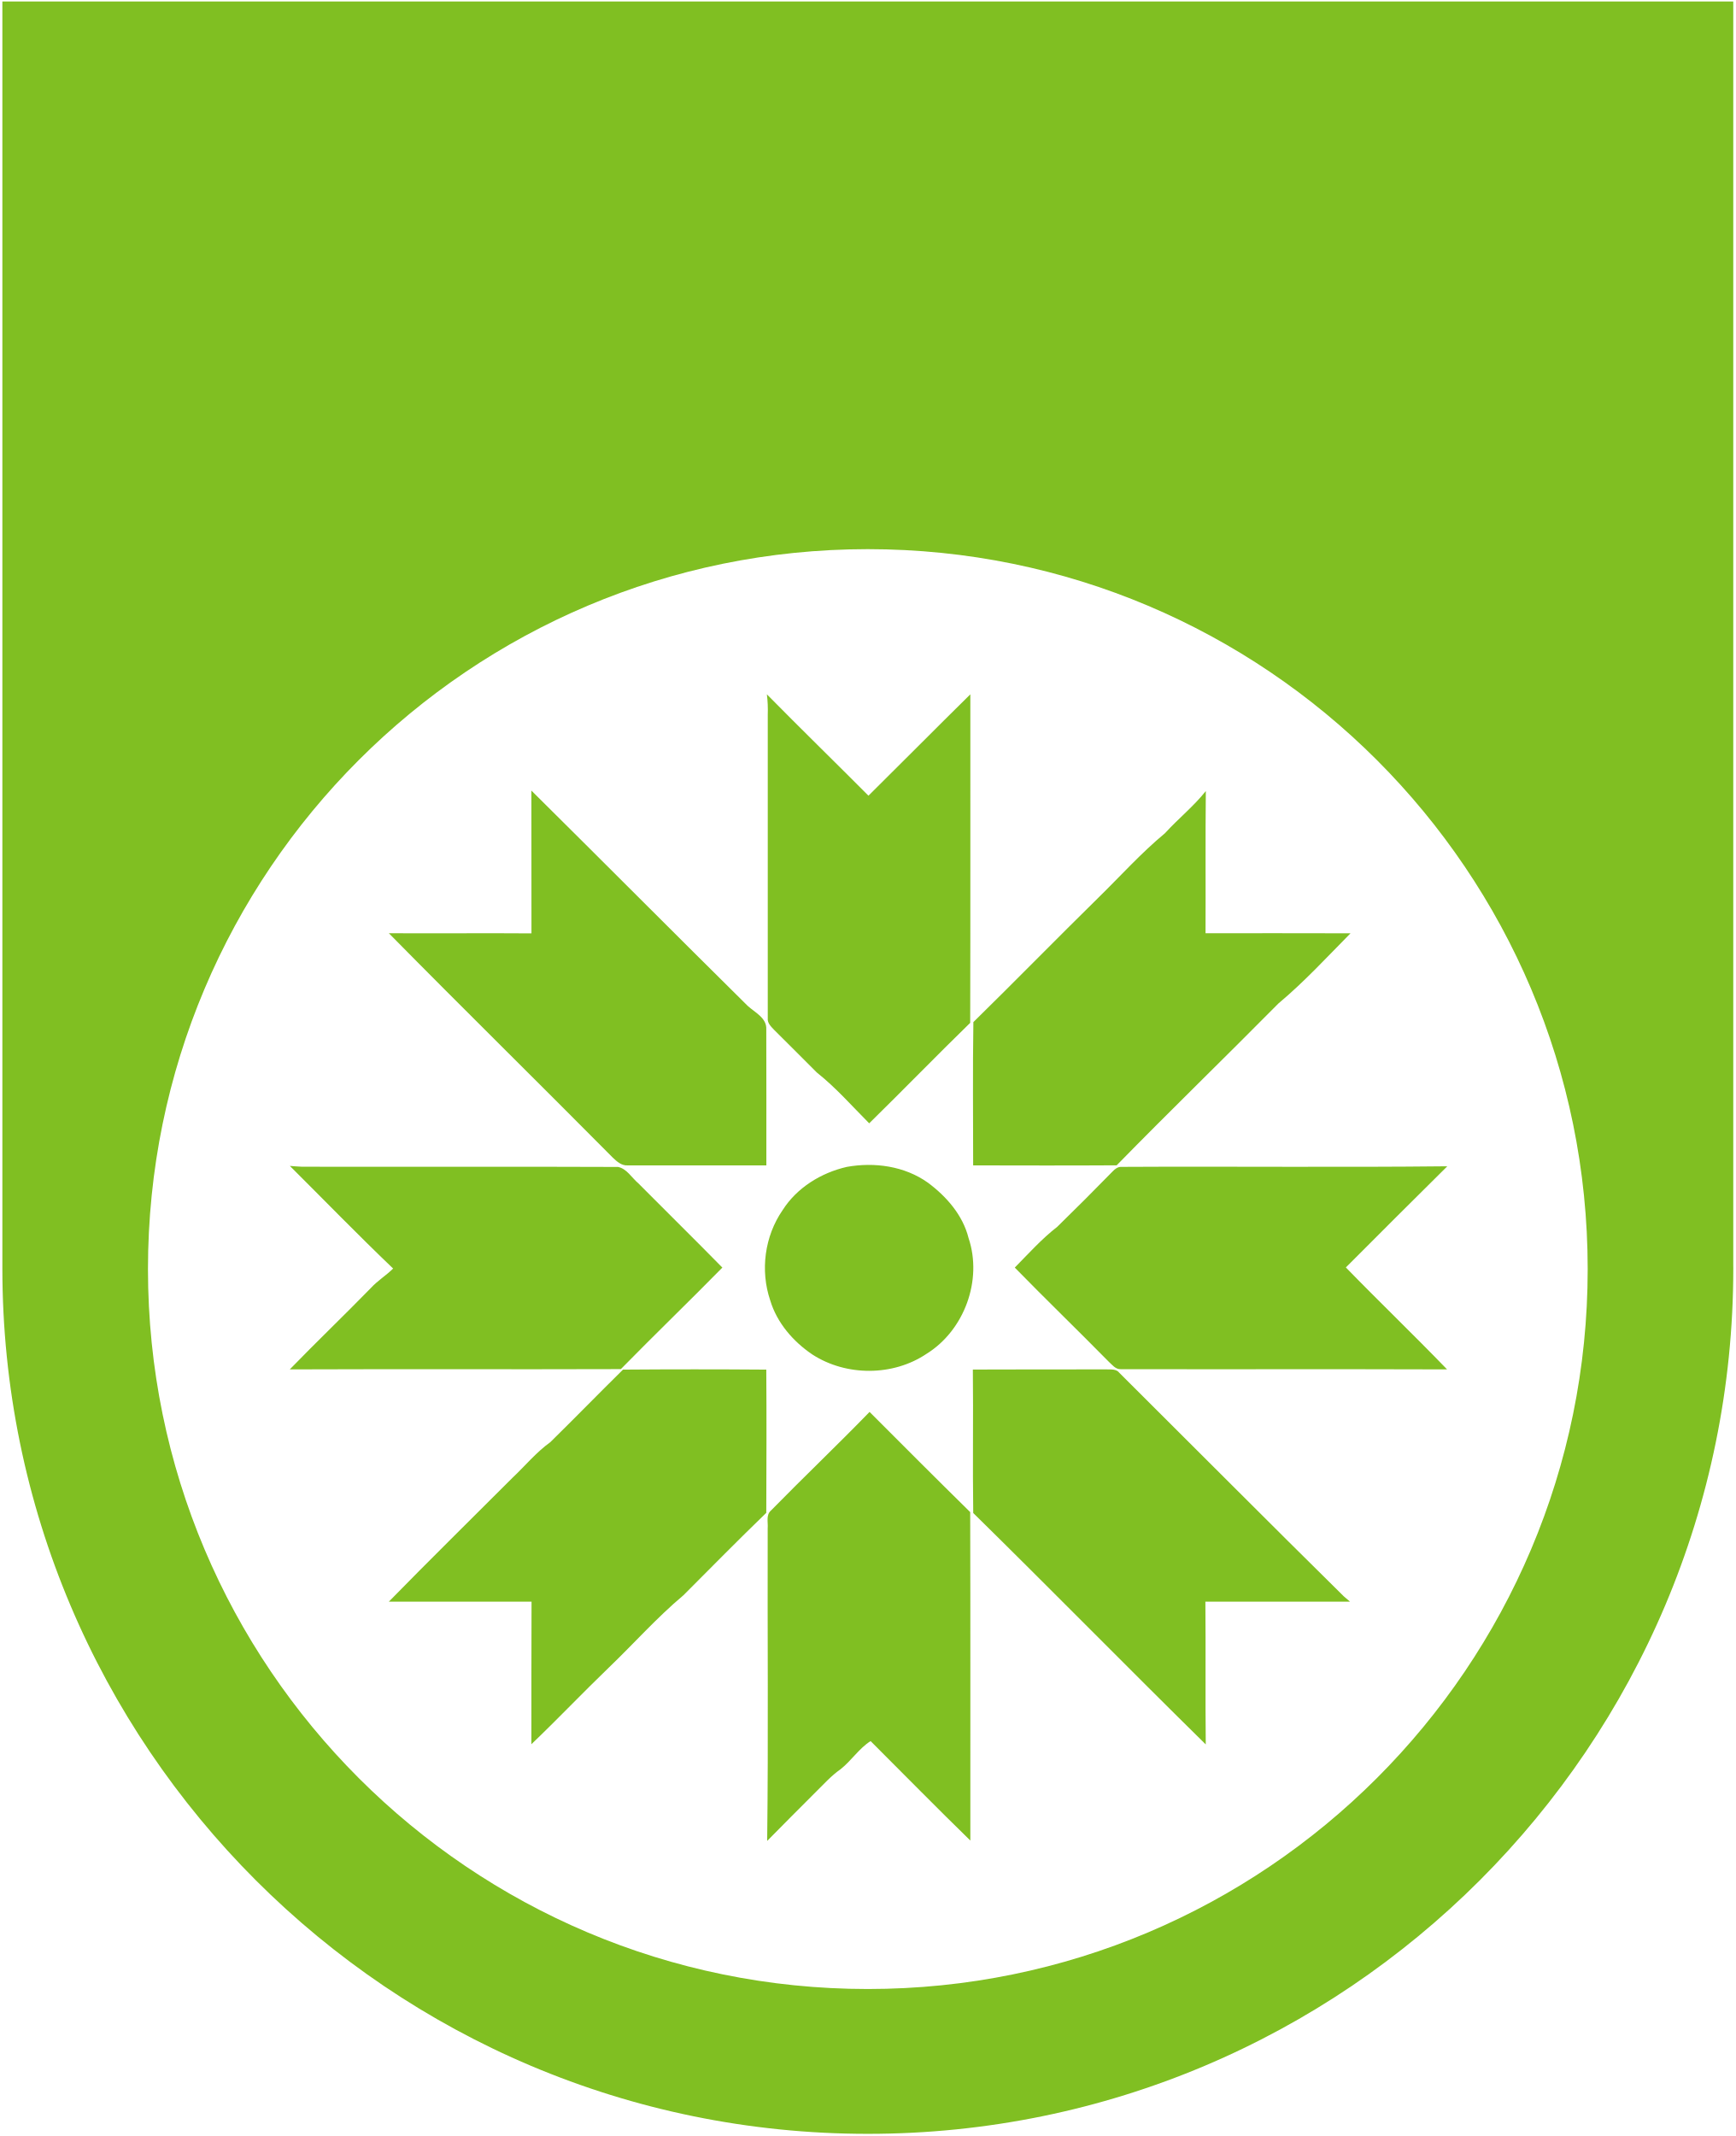
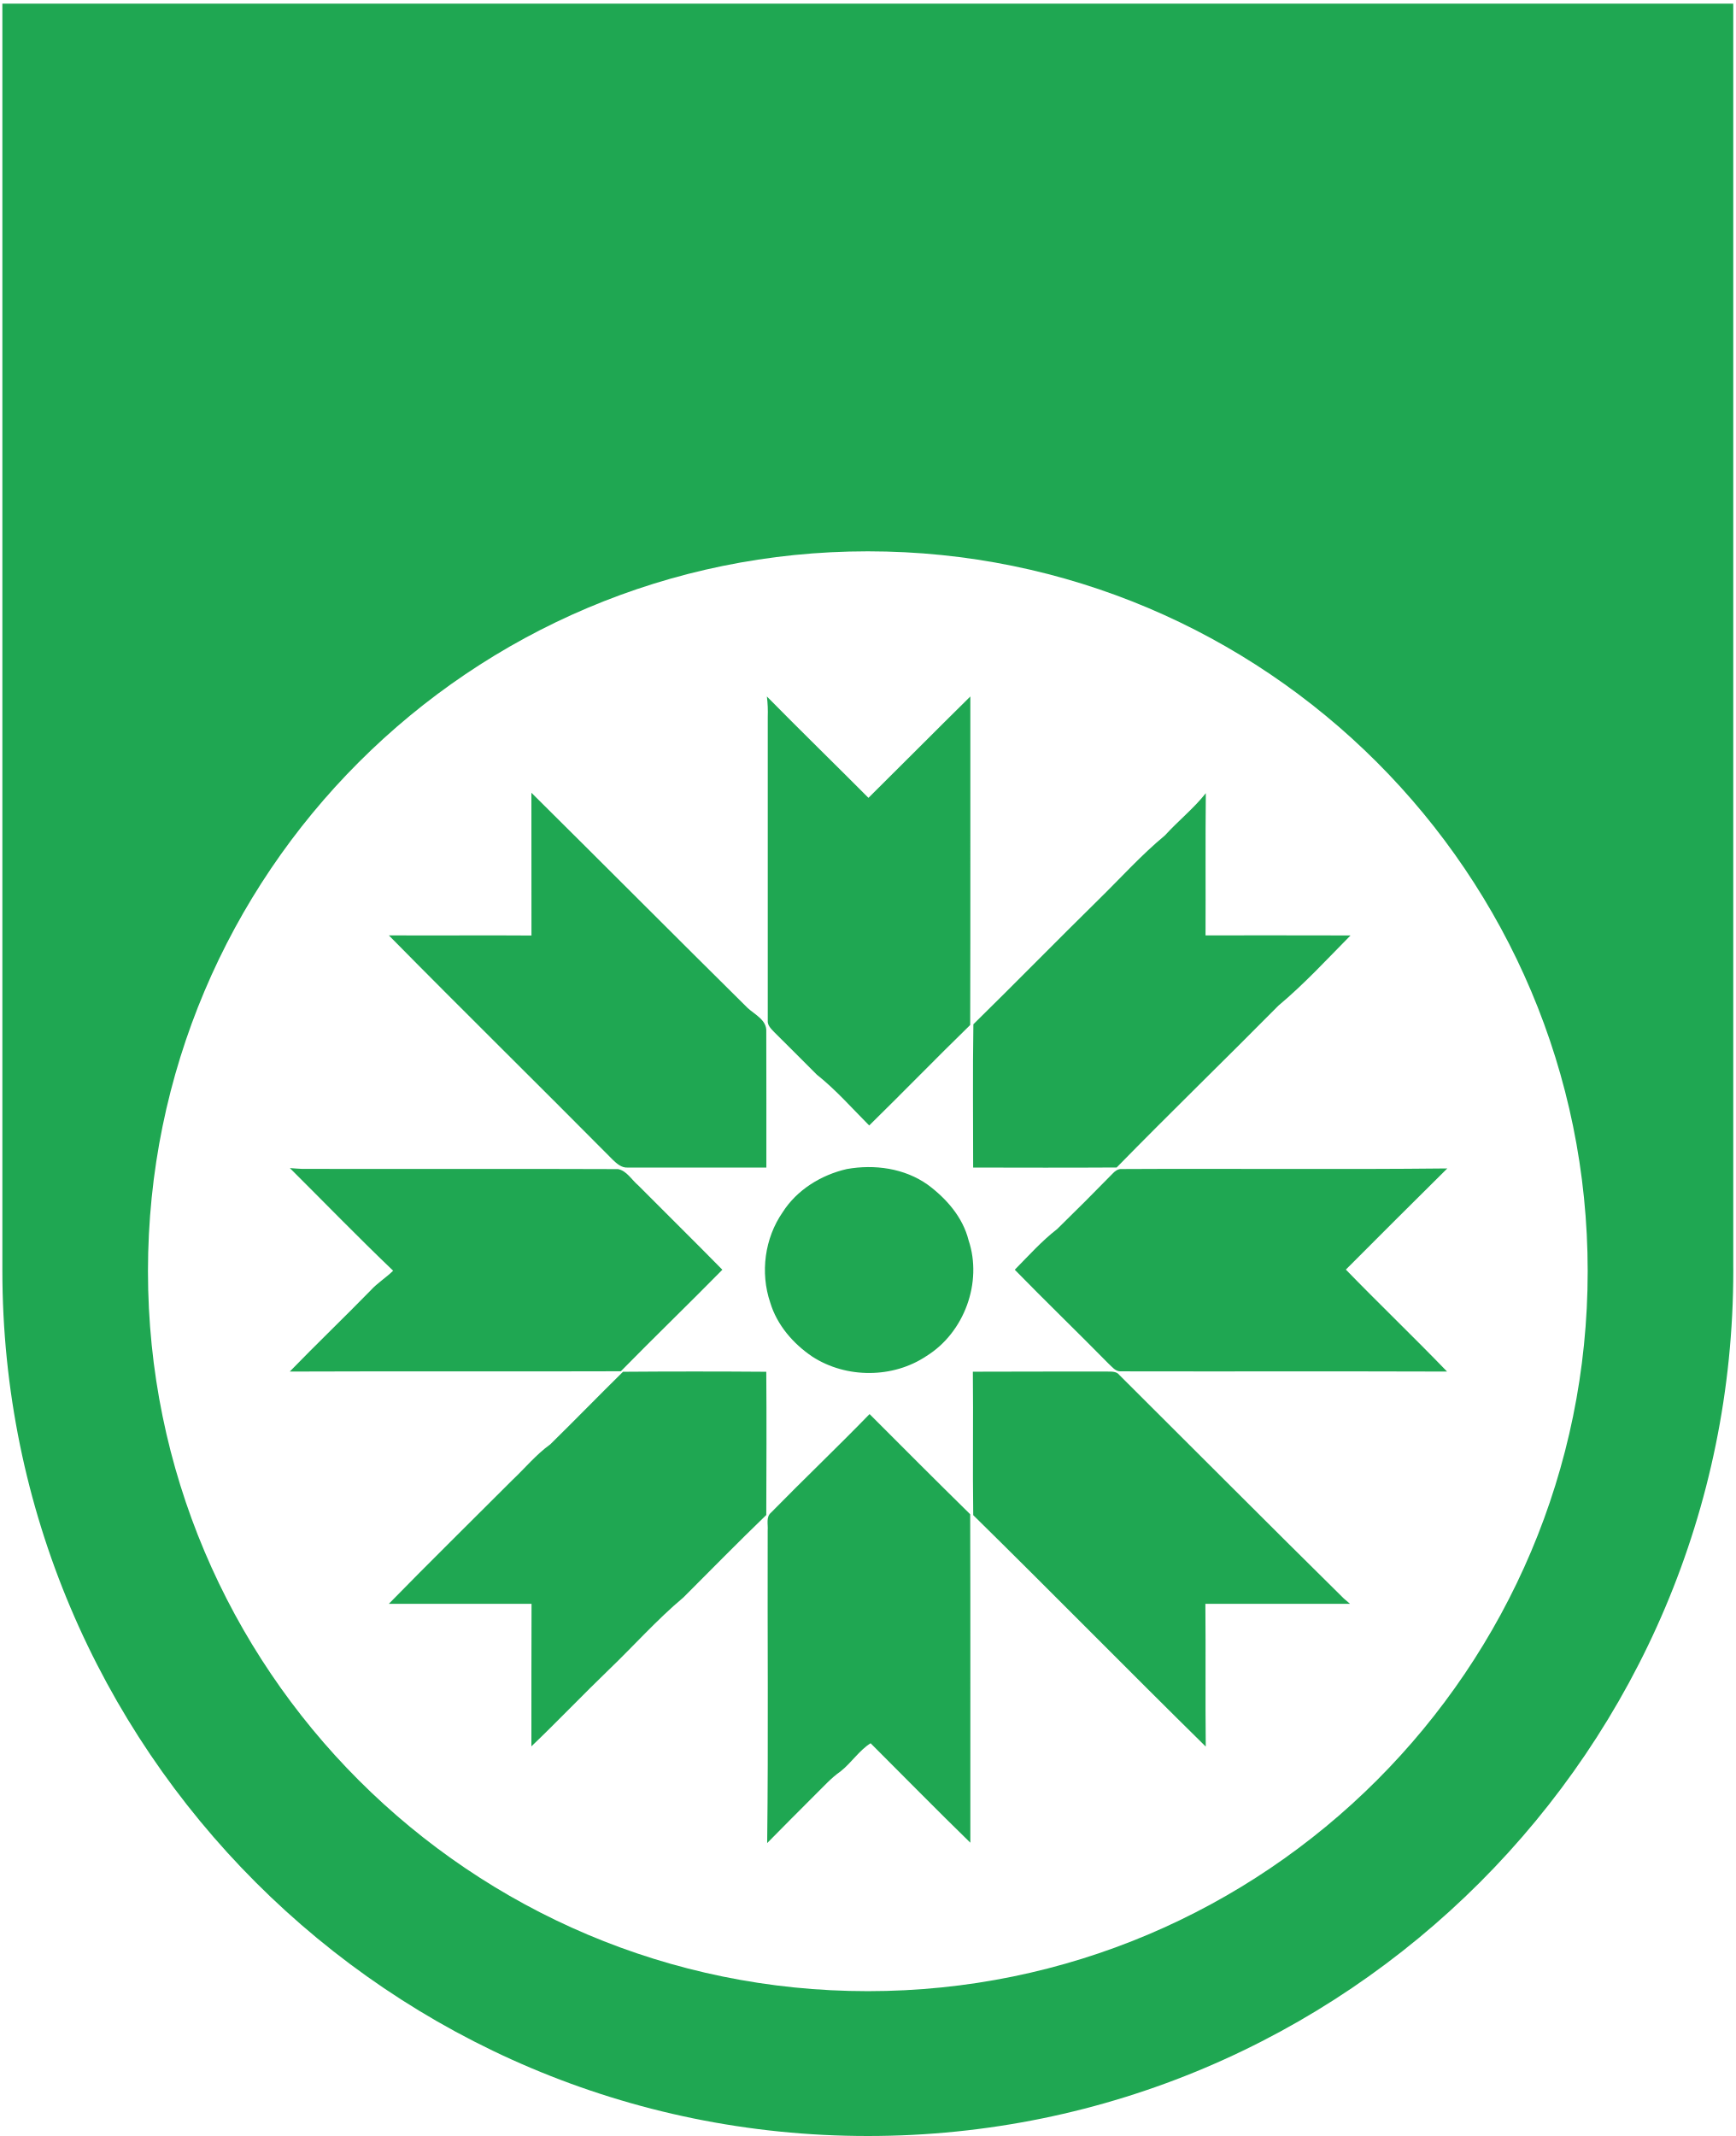
- <svg xmlns="http://www.w3.org/2000/svg" width="720" height="886" viewBox="0 0 720 886">
-   <path id="Path" fill="#80bf22" stroke="none" d="M 360 885.105 C 161.723 885.105 0.982 724.365 0.982 526.088 C 0.982 525.617 0.996 525.13 0.982 524.66 L 0.982 0.625 L 719.004 0.625 L 719.004 524.66 C 719.004 525.13 719.018 525.603 719.018 526.088 C 719.018 724.365 558.277 885.105 360 885.105 Z M 360 825.029 C 524.921 825.029 658.619 691.329 658.619 526.408 C 658.619 361.486 524.921 227.787 360 227.787 C 195.079 227.787 61.381 361.486 61.381 526.408 C 61.381 691.329 195.079 825.029 360 825.029 Z M 318.244 763.602 C 318.766 720.357 318.336 677.113 318.459 633.898 C 318.674 631.414 317.66 628.408 319.838 626.537 C 333.333 612.766 347.289 599.487 360.723 585.654 C 374.586 599.548 388.449 613.44 402.465 627.211 C 402.588 672.603 402.495 718.027 402.525 763.449 C 388.57 749.862 374.923 735.938 361.152 722.197 C 356.49 725.08 353.115 730.386 348.668 733.883 C 344.773 736.582 341.645 740.169 338.271 743.451 C 331.585 750.168 324.869 756.823 318.244 763.602 Z M 500.18 723.578 C 467.854 691.773 436.078 659.385 403.721 627.58 C 403.445 607.767 403.783 587.924 403.568 568.08 C 422.062 567.988 440.556 568.048 459.02 568.018 C 460.89 568.079 463.099 567.773 464.387 569.49 C 495.425 600.375 526.279 631.413 557.439 662.145 C 558.298 662.881 559.157 663.617 560.016 664.354 C 540.019 664.354 520.022 664.354 500.025 664.354 C 500.209 684.105 499.965 703.827 500.18 723.578 Z M 220.438 723.484 C 220.468 703.763 220.406 684.074 220.498 664.354 C 200.777 664.384 181.026 664.354 161.305 664.354 C 178.204 647.056 195.472 630.126 212.555 613.012 C 217.799 608.074 222.4 602.43 228.289 598.197 C 238.41 588.26 248.316 578.077 258.438 568.109 C 278.25 567.956 298.062 567.956 317.875 568.109 C 318.028 587.891 317.936 607.705 317.875 627.518 C 306.251 638.743 294.935 650.246 283.525 661.686 C 272.484 670.948 262.915 681.774 252.518 691.742 C 241.691 702.17 231.325 713.087 220.438 723.484 Z M 360.748 568.613 C 352.402 568.655 344.037 566.393 337.014 561.854 C 329.039 556.486 322.293 548.697 319.502 539.373 C 315.3 526.982 317.201 512.72 324.654 501.955 C 330.574 492.631 340.664 486.437 351.307 484.014 C 362.777 481.959 375.23 483.675 384.891 490.545 C 392.62 496.28 399.397 504.01 401.789 513.549 C 407.647 531.031 400.011 551.824 384.369 561.547 C 377.422 566.224 369.094 568.571 360.748 568.613 Z M 120.207 568.018 C 131.248 556.639 142.719 545.66 153.791 534.312 C 156.582 531.245 160.14 529.097 163.084 526.184 C 148.546 512.29 134.5 497.814 120.238 483.613 C 121.894 483.767 123.581 483.859 125.268 483.951 C 168.972 484.043 212.678 483.859 256.383 484.043 C 260.002 484.748 262.057 488.521 264.756 490.791 C 276.349 502.476 288.126 514.039 299.658 525.785 C 285.734 539.955 271.44 553.727 257.547 567.896 C 211.787 568.05 165.997 567.833 120.207 568.018 Z M 600.287 568.018 C 555.141 567.864 509.994 568.018 464.848 567.926 C 462.701 567.987 461.32 566.056 459.879 564.768 C 446.997 551.671 433.779 538.912 420.959 525.785 C 426.664 519.989 432.122 513.886 438.562 508.887 C 446.322 501.311 453.96 493.674 461.535 485.914 C 462.486 484.902 463.713 483.922 465.246 484.014 C 510.3 483.768 555.355 484.258 600.379 483.768 C 586.332 497.722 572.254 511.678 558.299 525.725 C 572.131 539.956 586.486 553.725 600.287 568.018 Z M 433.457 483.441 C 423.535 483.438 413.613 483.414 403.691 483.398 C 403.691 463.586 403.477 443.743 403.783 423.961 C 421.234 406.847 438.348 389.334 455.799 372.189 C 464.877 363.295 473.436 353.757 483.25 345.629 C 488.709 339.618 495.148 334.497 500.209 328.117 C 499.994 347.777 500.18 367.436 500.088 387.096 C 520.115 387.065 540.172 387.094 560.23 387.125 C 550.477 397.001 541.033 407.276 530.359 416.201 C 508.093 438.713 485.365 460.735 463.221 483.369 C 453.299 483.43 443.379 483.445 433.457 483.441 Z M 274.734 483.412 C 269.937 483.411 265.138 483.406 260.338 483.398 C 257.854 483.552 255.861 481.775 254.205 480.18 C 223.351 449.05 192.067 418.318 161.305 387.096 C 181.025 387.218 200.746 387.003 220.467 387.156 C 220.436 367.405 220.438 347.683 220.438 327.932 C 250.402 357.62 280.151 387.555 310.146 417.213 C 313.152 419.973 318.151 422.242 317.875 426.996 C 317.936 445.797 317.906 464.598 317.906 483.398 C 303.507 483.398 289.125 483.416 274.734 483.412 Z M 360.568 465.947 C 353.453 458.801 346.766 451.164 338.854 444.877 C 332.965 439.019 327.138 433.101 321.219 427.273 C 319.931 425.893 318.276 424.42 318.49 422.365 C 318.46 380.44 318.46 338.513 318.49 296.557 C 318.582 293.704 318.489 290.822 318.121 288 C 332.045 302.139 346.245 315.971 360.262 330.049 C 374.401 316.063 388.356 301.955 402.525 288 C 402.495 333.422 402.588 378.846 402.465 424.268 C 388.357 438.008 374.646 452.146 360.568 465.947 Z" />
-   <path id="Shape" fill="#80bf22" stroke="none" visibility="hidden" d="M 167.188 575.892 L 304.419 526.4 L 167.188 476.823 C 161.821 474.949 156.029 473.927 149.981 473.927 C 121.018 473.927 97.593 497.438 97.593 526.315 C 97.593 555.277 121.103 578.703 149.981 578.703 C 155.944 578.788 161.736 577.766 167.188 575.892 Z M 151.77 467.197 C 156.966 470.179 162.503 472.223 168.125 473.33 L 311.745 498.971 L 217.617 387.465 C 213.869 383.121 209.354 379.372 204.158 376.306 C 179.114 361.825 146.999 370.428 132.518 395.472 C 118.122 420.602 126.64 452.716 151.77 467.197 Z M 220.258 384.824 L 331.763 478.953 L 306.038 335.332 C 304.93 329.71 302.971 324.173 299.905 318.977 C 285.423 293.933 253.394 285.329 228.265 299.811 C 203.221 314.292 194.617 346.321 209.098 371.45 C 212.165 376.647 215.913 381.161 220.258 384.824 Z M 309.616 334.395 L 359.193 471.627 L 408.685 334.395 C 410.559 329.029 411.581 323.236 411.581 317.188 C 411.581 288.226 388.07 264.8 359.193 264.8 C 330.23 264.8 306.804 288.311 306.804 317.188 C 306.719 323.151 307.741 328.944 309.616 334.395 Z M 498.043 384.824 C 502.387 381.076 506.135 376.561 509.202 371.365 C 523.683 346.321 515.079 314.207 490.035 299.725 C 464.991 285.244 432.877 293.848 418.396 318.892 C 415.414 324.088 413.37 329.625 412.347 335.247 L 386.622 478.867 L 498.043 384.824 Z M 500.598 387.465 L 406.555 498.971 L 550.175 473.245 C 555.797 472.138 561.334 470.179 566.53 467.112 C 591.575 452.631 600.178 420.602 585.697 395.472 C 571.216 370.343 539.186 361.825 514.057 376.306 C 508.861 379.372 504.346 383.121 500.598 387.465 Z M 568.319 473.841 C 562.271 473.841 556.479 474.864 551.112 476.738 L 413.881 526.315 L 551.112 575.807 C 556.479 577.681 562.271 578.703 568.319 578.703 C 597.282 578.703 620.707 555.192 620.707 526.23 C 620.793 497.352 597.282 473.841 568.319 473.841 Z M 566.616 585.518 C 561.419 582.536 555.882 580.492 550.26 579.47 L 406.64 553.829 L 500.768 665.25 C 504.516 669.594 509.031 673.342 514.227 676.409 C 539.272 690.89 571.386 682.287 585.867 657.157 C 600.263 632.028 591.66 599.999 566.616 585.518 Z M 498.043 667.805 L 386.537 573.762 L 412.347 717.297 C 413.455 722.919 415.414 728.456 418.481 733.653 C 432.962 758.697 464.991 767.3 490.12 752.819 C 515.164 738.338 523.768 706.309 509.287 681.179 C 506.22 676.068 502.387 671.554 498.043 667.805 Z M 408.77 718.319 L 359.193 581.173 L 309.701 718.405 C 307.827 723.771 306.804 729.564 306.804 735.612 C 306.804 764.574 330.315 788 359.278 788 C 388.24 788 411.666 764.489 411.666 735.527 C 411.666 729.479 410.644 723.686 408.77 718.319 Z M 220.343 667.891 C 215.998 671.639 212.25 676.153 209.184 681.35 C 194.702 706.394 203.306 738.508 228.435 752.989 C 253.564 767.471 285.594 758.867 300.075 733.738 C 303.056 728.542 305.101 723.005 306.123 717.383 L 331.763 573.847 L 220.343 667.891 Z M 217.702 665.335 L 311.745 553.829 L 168.125 579.555 C 162.503 580.662 156.966 582.621 151.77 585.688 C 126.726 600.169 118.122 632.284 132.603 657.328 C 147.085 682.372 179.199 690.975 204.243 676.494 C 209.439 673.428 213.954 669.594 217.702 665.335 Z" />
-   <path id="path1" fill="#80bf22" stroke="none" visibility="hidden" d="M 246.216 740 C 238.465 740 232.18 733.715 232.18 725.963 L 232.18 708.976 C 232.18 701.224 238.465 694.937 246.216 694.937 L 280.396 694.937 C 279.119 692.828 278.348 690.377 278.348 687.735 L 278.348 670.748 C 278.348 662.996 284.633 656.709 292.385 656.709 L 326.564 656.709 C 325.287 654.6 324.516 652.149 324.516 649.508 L 324.516 632.52 C 324.516 629.87 325.295 627.426 326.564 625.316 L 292.385 625.316 C 284.633 625.316 278.348 619.032 278.348 611.28 L 278.348 594.292 C 278.348 591.642 279.127 589.198 280.396 587.089 L 246.027 587.089 C 238.275 587.089 231.991 580.804 231.991 573.052 L 231.991 556.064 C 231.991 553.414 232.771 550.97 234.04 548.861 L 208.057 548.861 C 209.335 550.97 210.107 553.423 210.107 556.064 L 210.107 573.052 C 210.107 580.804 203.821 587.089 196.069 587.089 L 161.7 587.089 C 162.978 589.198 163.75 591.651 163.75 594.292 L 163.75 611.28 C 163.75 613.929 162.969 616.372 161.7 618.482 L 196.077 618.482 C 203.829 618.482 210.116 624.768 210.116 632.52 L 210.116 649.508 C 210.116 657.259 203.829 663.544 196.077 663.544 L 153.691 663.544 C 145.939 663.544 139.654 657.259 139.654 649.508 L 139.654 632.52 C 139.654 629.87 140.433 627.426 141.702 625.316 L 107.333 625.316 C 99.581 625.316 93.297 619.032 93.297 611.28 L 93.297 594.292 C 93.297 586.54 99.581 580.255 107.333 580.255 L 141.702 580.255 C 140.425 578.146 139.654 575.693 139.654 573.052 L 139.654 556.064 C 139.654 548.312 145.939 542.027 153.691 542.027 L 187.871 542.027 C 186.593 539.918 185.822 537.465 185.822 534.824 L 185.822 517.836 C 185.822 515.187 186.602 512.742 187.871 510.633 L 153.691 510.633 C 145.939 510.633 139.654 504.348 139.654 496.596 L 139.654 479.609 C 139.654 476.959 140.433 474.515 141.702 472.405 L 107.333 472.405 C 99.581 472.405 93.297 466.12 93.297 458.368 L 93.297 441.381 C 93.297 433.629 99.581 427.344 107.333 427.344 L 141.721 427.344 C 140.443 425.234 139.671 422.782 139.671 420.141 L 139.671 403.153 C 139.671 395.401 145.956 389.116 153.708 389.116 L 196.096 389.116 C 203.848 389.116 210.132 395.401 210.132 403.153 L 210.132 420.141 C 210.132 427.892 203.848 434.177 196.096 434.177 L 161.727 434.177 C 163.004 436.287 163.775 438.74 163.775 441.381 L 163.775 458.368 C 163.775 461.018 162.996 463.462 161.727 465.572 L 196.104 465.572 C 203.856 465.572 210.141 471.857 210.141 479.609 L 210.141 496.596 C 210.141 499.246 209.36 501.69 208.091 503.8 L 234.074 503.8 C 232.796 501.69 232.024 499.237 232.024 496.596 L 232.024 479.609 C 232.024 471.857 238.31 465.572 246.062 465.572 L 280.44 465.572 C 279.162 463.462 278.39 461.01 278.39 458.368 L 278.39 441.381 C 278.39 433.629 284.676 427.344 292.428 427.344 L 326.608 427.344 C 325.33 425.234 324.558 422.782 324.558 420.141 L 324.558 403.153 C 324.558 400.503 325.339 398.059 326.608 395.949 L 292.428 395.949 C 284.676 395.949 278.39 389.665 278.39 381.913 L 278.39 364.925 C 278.39 362.275 279.171 359.831 280.44 357.721 L 246.071 357.721 C 238.319 357.721 232.032 351.437 232.032 343.685 L 232.032 326.697 C 232.032 318.945 238.319 312.66 246.071 312.66 L 288.457 312.66 C 296.209 312.66 302.496 318.945 302.496 326.697 L 302.496 343.685 C 302.496 346.335 301.715 348.779 300.446 350.888 L 326.616 350.888 C 325.339 348.779 324.566 346.326 324.566 343.685 L 324.566 326.697 C 324.566 318.945 330.853 312.66 338.605 312.66 L 380.991 312.66 C 388.743 312.66 395.028 318.945 395.028 326.697 L 395.028 343.685 C 395.028 346.335 394.249 348.779 392.98 350.888 L 419.15 350.888 C 417.873 348.779 417.1 346.326 417.1 343.685 L 417.1 326.697 C 417.1 318.945 423.387 312.66 431.139 312.66 L 473.525 312.66 C 481.277 312.66 487.562 318.945 487.562 326.697 L 487.562 343.685 C 487.562 351.437 481.277 357.721 473.525 357.721 L 439.345 357.721 C 440.623 359.831 441.394 362.284 441.394 364.925 L 441.394 381.913 C 441.394 389.665 435.109 395.949 427.357 395.949 L 393.177 395.949 C 394.455 398.059 395.226 400.512 395.226 403.153 L 395.226 420.141 C 395.226 422.79 394.446 425.234 393.177 427.344 L 427.357 427.344 C 435.109 427.344 441.394 433.629 441.394 441.381 L 441.394 458.368 C 441.394 461.018 440.615 463.462 439.345 465.572 L 473.714 465.572 C 481.466 465.572 487.751 471.857 487.751 479.609 L 487.751 496.596 C 487.751 499.246 486.97 501.69 485.701 503.8 L 511.874 503.8 C 510.596 501.69 509.824 499.237 509.824 496.596 L 509.824 479.609 C 509.824 471.857 516.108 465.572 523.86 465.572 L 558.042 465.572 C 556.764 463.462 555.992 461.01 555.992 458.368 L 555.992 441.381 C 555.992 438.731 556.773 436.287 558.042 434.177 L 523.86 434.177 C 516.108 434.177 509.824 427.892 509.824 420.141 L 509.824 403.153 C 509.824 395.401 516.108 389.116 523.86 389.116 L 566.247 389.116 C 573.999 389.116 580.285 395.401 580.285 403.153 L 580.285 420.141 C 580.285 422.79 579.504 425.234 578.235 427.344 L 612.417 427.344 C 620.168 427.344 626.453 433.629 626.453 441.381 L 626.453 458.368 L 626.401 458.368 C 626.401 466.12 620.117 472.405 612.365 472.405 L 578.185 472.405 C 579.463 474.515 580.233 476.967 580.233 479.609 L 580.233 496.596 C 580.233 504.348 573.948 510.633 566.197 510.633 L 531.827 510.633 C 533.105 512.742 533.876 515.195 533.876 517.836 L 533.876 534.824 C 533.876 537.474 533.097 539.918 531.827 542.027 L 566.205 542.027 C 573.957 542.027 580.242 548.312 580.242 556.064 L 580.242 573.052 C 580.242 575.702 579.462 578.146 578.193 580.255 L 612.373 580.255 C 620.125 580.255 626.41 586.54 626.41 594.292 L 626.41 611.28 C 626.41 619.032 620.125 625.316 612.373 625.316 L 578.193 625.316 C 579.471 627.426 580.242 629.879 580.242 632.52 L 580.242 649.508 C 580.242 657.259 573.957 663.544 566.205 663.544 L 523.818 663.544 C 516.067 663.544 509.78 657.259 509.78 649.508 L 509.78 632.52 C 509.78 624.768 516.067 618.482 523.818 618.482 L 557.998 618.482 C 556.721 616.372 555.948 613.921 555.948 611.28 L 555.948 594.292 C 555.948 591.642 556.729 589.198 557.998 587.089 L 523.818 587.089 C 516.067 587.089 509.78 580.804 509.78 573.052 L 509.78 556.064 C 509.78 553.414 510.561 550.97 511.83 548.861 L 485.659 548.861 C 486.937 550.97 487.708 553.423 487.708 556.064 L 487.708 573.052 C 487.708 580.804 481.423 587.089 473.671 587.089 L 439.302 587.089 C 440.58 589.198 441.352 591.651 441.352 594.292 L 441.352 611.28 C 441.352 619.032 435.065 625.316 427.313 625.316 L 393.134 625.316 C 394.411 627.426 395.184 629.879 395.184 632.52 L 395.184 649.508 C 395.184 652.157 394.403 654.6 393.134 656.709 L 427.313 656.709 C 435.065 656.709 441.352 662.996 441.352 670.748 L 441.352 687.735 C 441.352 690.385 440.571 692.828 439.302 694.937 L 473.671 694.937 C 481.423 694.937 487.708 701.224 487.708 708.976 L 487.708 725.963 C 487.708 733.715 481.423 740 473.671 740 L 431.284 740 C 423.533 740 417.246 733.715 417.246 725.963 L 417.246 708.976 C 417.246 706.326 418.027 703.882 419.296 701.772 L 393.125 701.772 C 394.403 703.882 395.174 706.334 395.174 708.976 L 395.174 725.963 C 395.174 733.715 388.889 740 381.137 740 L 338.75 740 C 330.999 740 324.712 733.715 324.712 725.963 L 324.712 708.976 C 324.712 706.326 325.493 703.882 326.762 701.772 L 300.591 701.772 C 301.869 703.882 302.641 706.334 302.641 708.976 L 302.641 725.963 C 302.641 733.715 296.355 740 288.603 740 L 246.216 740 Z M 346.785 694.937 L 372.957 694.937 C 371.679 692.828 370.907 690.377 370.907 687.735 L 370.907 670.748 C 370.907 668.098 371.688 665.654 372.957 663.544 L 346.785 663.544 C 348.062 665.654 348.835 668.107 348.835 670.748 L 348.835 687.735 C 348.835 690.385 348.054 692.828 346.785 694.937 Z M 346.793 618.482 L 372.965 618.482 C 371.688 616.372 370.915 613.921 370.915 611.28 L 370.915 594.292 C 370.915 586.54 377.2 580.255 384.952 580.255 L 419.134 580.255 C 417.856 578.146 417.084 575.693 417.084 573.052 L 417.084 556.064 C 417.084 548.312 423.37 542.027 431.122 542.027 L 465.481 542.027 C 464.203 539.918 463.433 537.465 463.433 534.824 L 463.433 517.836 C 463.433 515.187 464.212 512.742 465.481 510.633 L 431.112 510.633 C 423.36 510.633 417.075 504.348 417.075 496.596 L 417.075 479.609 C 417.075 476.959 417.856 474.515 419.125 472.405 L 384.944 472.405 C 377.192 472.405 370.907 466.12 370.907 458.368 L 370.907 441.381 C 370.907 438.731 371.688 436.287 372.957 434.177 L 346.785 434.177 C 348.062 436.287 348.835 438.74 348.835 441.381 L 348.835 458.368 C 348.835 466.12 342.55 472.405 334.798 472.405 L 300.616 472.405 C 301.894 474.515 302.666 476.967 302.666 479.609 L 302.666 496.596 C 302.666 504.348 296.38 510.633 288.628 510.633 L 254.261 510.633 C 255.538 512.742 256.309 515.195 256.309 517.836 L 256.309 534.824 C 256.309 537.474 255.53 539.918 254.261 542.027 L 288.638 542.027 C 296.39 542.027 302.675 548.312 302.675 556.064 L 302.675 573.052 C 302.675 575.702 301.894 578.146 300.625 580.255 L 334.806 580.255 C 342.558 580.255 348.843 586.54 348.843 594.292 L 348.843 611.28 C 348.843 613.929 348.062 616.372 346.793 618.482 Z M 351.382 578.043 C 343.63 578.043 337.344 571.756 337.344 564.005 L 337.344 548.852 L 322.191 548.852 C 314.44 548.852 308.155 542.568 308.155 534.816 L 308.155 517.828 C 308.155 510.076 314.44 503.79 322.191 503.79 L 337.344 503.79 L 337.344 488.637 C 337.344 480.886 343.63 474.601 351.382 474.601 L 368.368 474.601 C 376.12 474.601 382.406 480.886 382.406 488.637 L 382.406 503.79 L 397.559 503.79 C 405.31 503.79 411.595 510.076 411.595 517.828 L 411.595 534.816 C 411.595 542.568 405.31 548.852 397.559 548.852 L 382.406 548.852 L 382.406 564.005 C 382.406 571.756 376.12 578.043 368.368 578.043 L 351.382 578.043 Z M 348.741 537.361 L 370.822 537.361 L 370.822 515.281 L 348.741 515.281 L 348.741 537.361 Z M 346.785 389.125 L 372.957 389.125 C 371.679 387.015 370.907 384.562 370.907 381.921 L 370.907 364.933 C 370.907 362.284 371.688 359.841 372.957 357.732 L 346.785 357.732 C 348.062 359.841 348.835 362.292 348.835 364.933 L 348.835 381.921 C 348.835 384.571 348.054 387.015 346.785 389.125 Z" />
+ <svg xmlns="http://www.w3.org/2000/svg" width="100%" height="100%" viewBox="0 0 720 886" version="1.1" xml:space="preserve" style="fill-rule:evenodd;clip-rule:evenodd;stroke-linejoin:round;stroke-miterlimit:2;">
+   <g id="Path" transform="matrix(1,0,0,1,5.68434e-14,0.894531)">
+     <path d="M360,885.105C161.723,885.105 0.982,724.365 0.982,526.088C0.982,525.617 0.996,525.13 0.982,524.66L0.982,0.625L719.004,0.625L719.004,524.66C719.004,525.13 719.018,525.603 719.018,526.088C719.018,724.365 558.277,885.105 360,885.105ZM360,825.029C524.921,825.029 658.619,691.329 658.619,526.408C658.619,361.486 524.921,227.787 360,227.787C195.079,227.787 61.381,361.486 61.381,526.408C61.381,691.329 195.079,825.029 360,825.029ZM318.244,763.602C318.766,720.357 318.336,677.113 318.459,633.898C318.674,631.414 317.66,628.408 319.838,626.537C333.333,612.766 347.289,599.487 360.723,585.654C374.586,599.548 388.449,613.44 402.465,627.211C402.588,672.603 402.495,718.027 402.525,763.449C388.57,749.862 374.923,735.938 361.152,722.197C356.49,725.08 353.115,730.386 348.668,733.883C344.773,736.582 341.645,740.169 338.271,743.451C331.585,750.168 324.869,756.823 318.244,763.602ZM500.18,723.578C467.854,691.773 436.078,659.385 403.721,627.58C403.445,607.767 403.783,587.924 403.568,568.08C422.062,567.988 440.556,568.048 459.02,568.018C460.89,568.079 463.099,567.773 464.387,569.49C495.425,600.375 526.279,631.413 557.439,662.145C558.298,662.881 559.157,663.617 560.016,664.354L500.025,664.354C500.209,684.105 499.965,703.827 500.18,723.578ZM220.438,723.484C220.468,703.763 220.406,684.074 220.498,664.354C200.777,664.384 181.026,664.354 161.305,664.354C178.204,647.056 195.472,630.126 212.555,613.012C217.799,608.074 222.4,602.43 228.289,598.197C238.41,588.26 248.316,578.077 258.438,568.109C278.25,567.956 298.062,567.956 317.875,568.109C318.028,587.891 317.936,607.705 317.875,627.518C306.251,638.743 294.935,650.246 283.525,661.686C272.484,670.948 262.915,681.774 252.518,691.742C241.691,702.17 231.325,713.087 220.438,723.484ZM360.748,568.613C352.402,568.655 344.037,566.393 337.014,561.854C329.039,556.486 322.293,548.697 319.502,539.373C315.3,526.982 317.201,512.72 324.654,501.955C330.574,492.631 340.664,486.437 351.307,484.014C362.777,481.959 375.23,483.675 384.891,490.545C392.62,496.28 399.397,504.01 401.789,513.549C407.647,531.031 400.011,551.824 384.369,561.547C377.422,566.224 369.094,568.571 360.748,568.613ZM120.207,568.018C131.248,556.639 142.719,545.66 153.791,534.313C156.582,531.245 160.14,529.097 163.084,526.184C148.546,512.29 134.5,497.814 120.238,483.613C121.894,483.767 123.581,483.859 125.268,483.951C168.972,484.043 212.678,483.859 256.383,484.043C260.002,484.748 262.057,488.521 264.756,490.791C276.349,502.476 288.126,514.039 299.658,525.785C285.734,539.955 271.44,553.727 257.547,567.896C211.787,568.05 165.997,567.833 120.207,568.018ZM600.287,568.018C555.141,567.864 509.994,568.018 464.848,567.926C462.701,567.987 461.32,566.056 459.879,564.768C446.997,551.671 433.779,538.912 420.959,525.785C426.664,519.989 432.122,513.886 438.563,508.887C446.322,501.311 453.96,493.674 461.535,485.914C462.486,484.902 463.713,483.922 465.246,484.014C510.3,483.768 555.355,484.258 600.379,483.768C586.332,497.722 572.254,511.678 558.299,525.725C572.131,539.956 586.486,553.725 600.287,568.018ZM433.457,483.441C423.535,483.438 413.613,483.414 403.691,483.398C403.691,463.586 403.477,443.743 403.783,423.961C421.234,406.847 438.348,389.334 455.799,372.189C464.877,363.295 473.436,353.757 483.25,345.629C488.709,339.618 495.148,334.497 500.209,328.117C499.994,347.777 500.18,367.436 500.088,387.096C520.115,387.065 540.172,387.094 560.23,387.125C550.477,397.001 541.033,407.276 530.359,416.201C508.093,438.713 485.365,460.735 463.221,483.369C453.299,483.43 443.379,483.445 433.457,483.441ZM274.734,483.412C269.937,483.411 265.138,483.406 260.338,483.398C257.854,483.552 255.861,481.775 254.205,480.18C223.351,449.05 192.067,418.318 161.305,387.096C181.025,387.218 200.746,387.003 220.467,387.156C220.436,367.405 220.438,347.683 220.438,327.932C250.402,357.62 280.151,387.555 310.146,417.213C313.152,419.973 318.151,422.242 317.875,426.996C317.936,445.797 317.906,464.598 317.906,483.398C303.507,483.398 289.125,483.416 274.734,483.412ZM360.568,465.947C353.453,458.801 346.766,451.164 338.854,444.877C332.965,439.019 327.138,433.101 321.219,427.273C319.931,425.893 318.276,424.42 318.49,422.365C318.46,380.44 318.46,338.513 318.49,296.557C318.582,293.704 318.489,290.822 318.121,288C332.045,302.139 346.245,315.971 360.262,330.049C374.401,316.063 388.356,301.955 402.525,288C402.495,333.422 402.588,378.846 402.465,424.268C388.357,438.008 374.646,452.146 360.568,465.947Z" style="fill:rgb(31,167,82);fill-rule:nonzero;" />
+   </g>
</svg>
